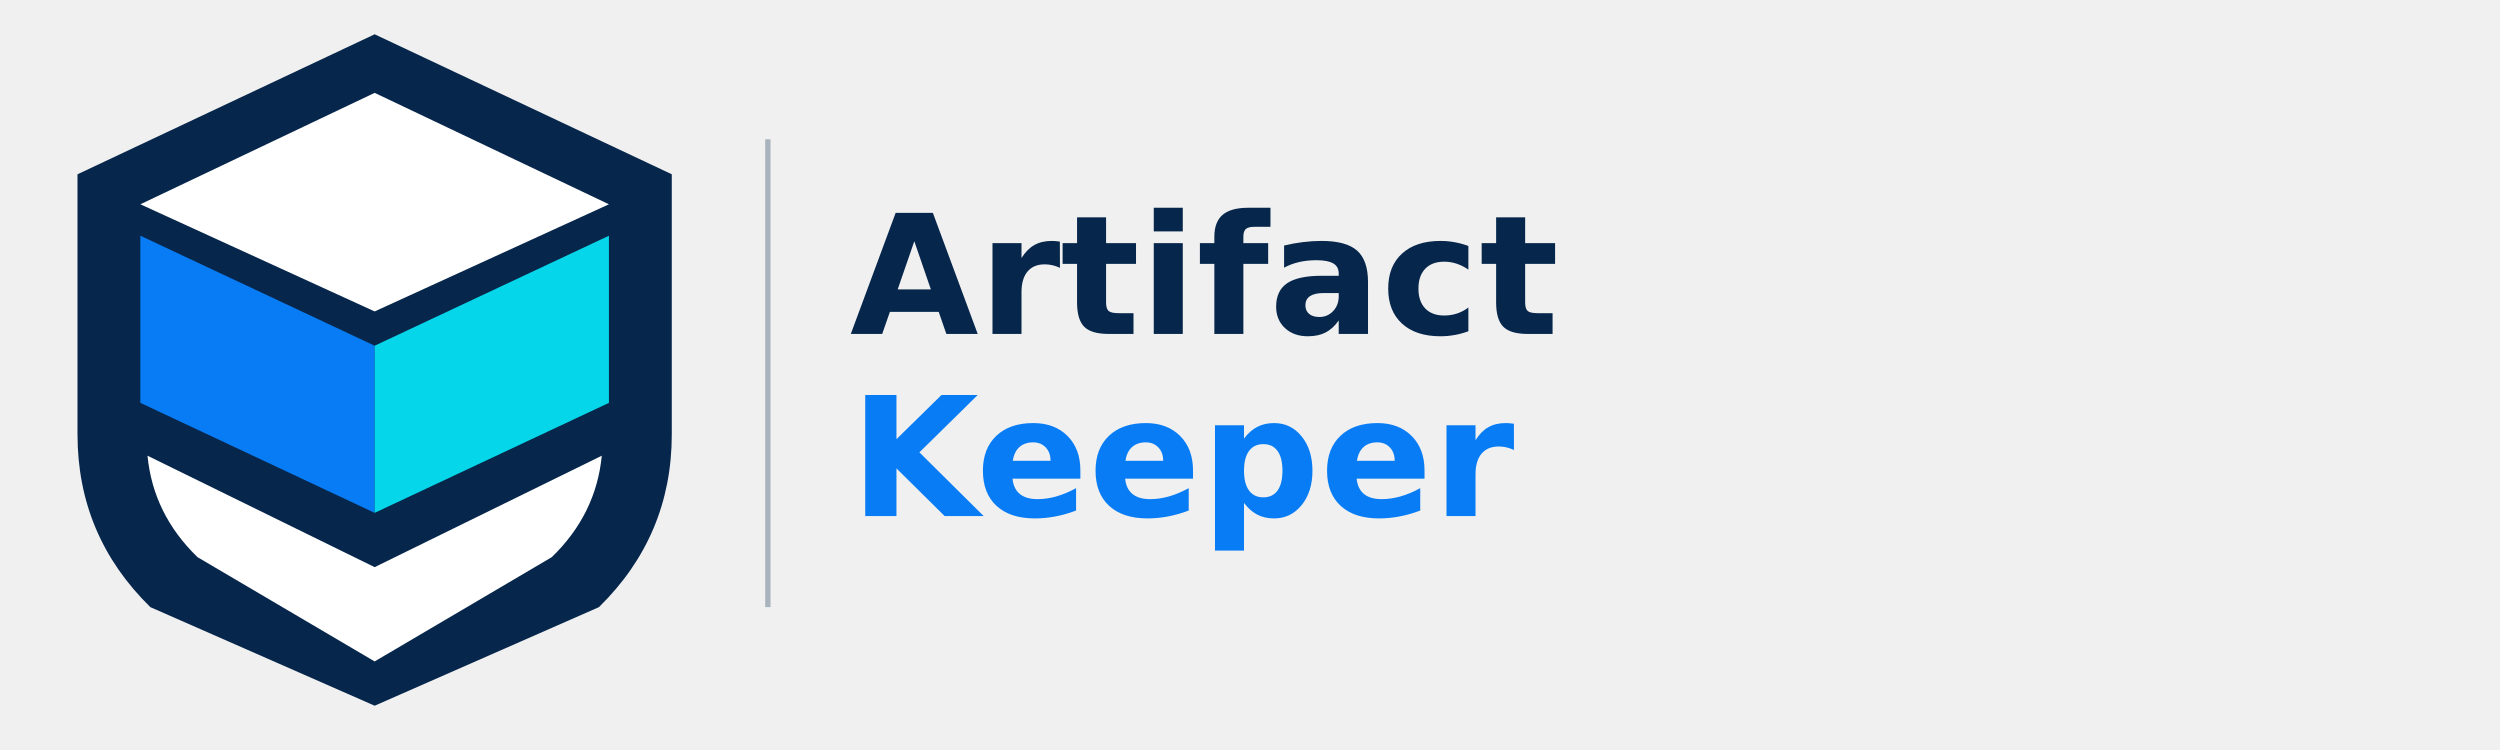
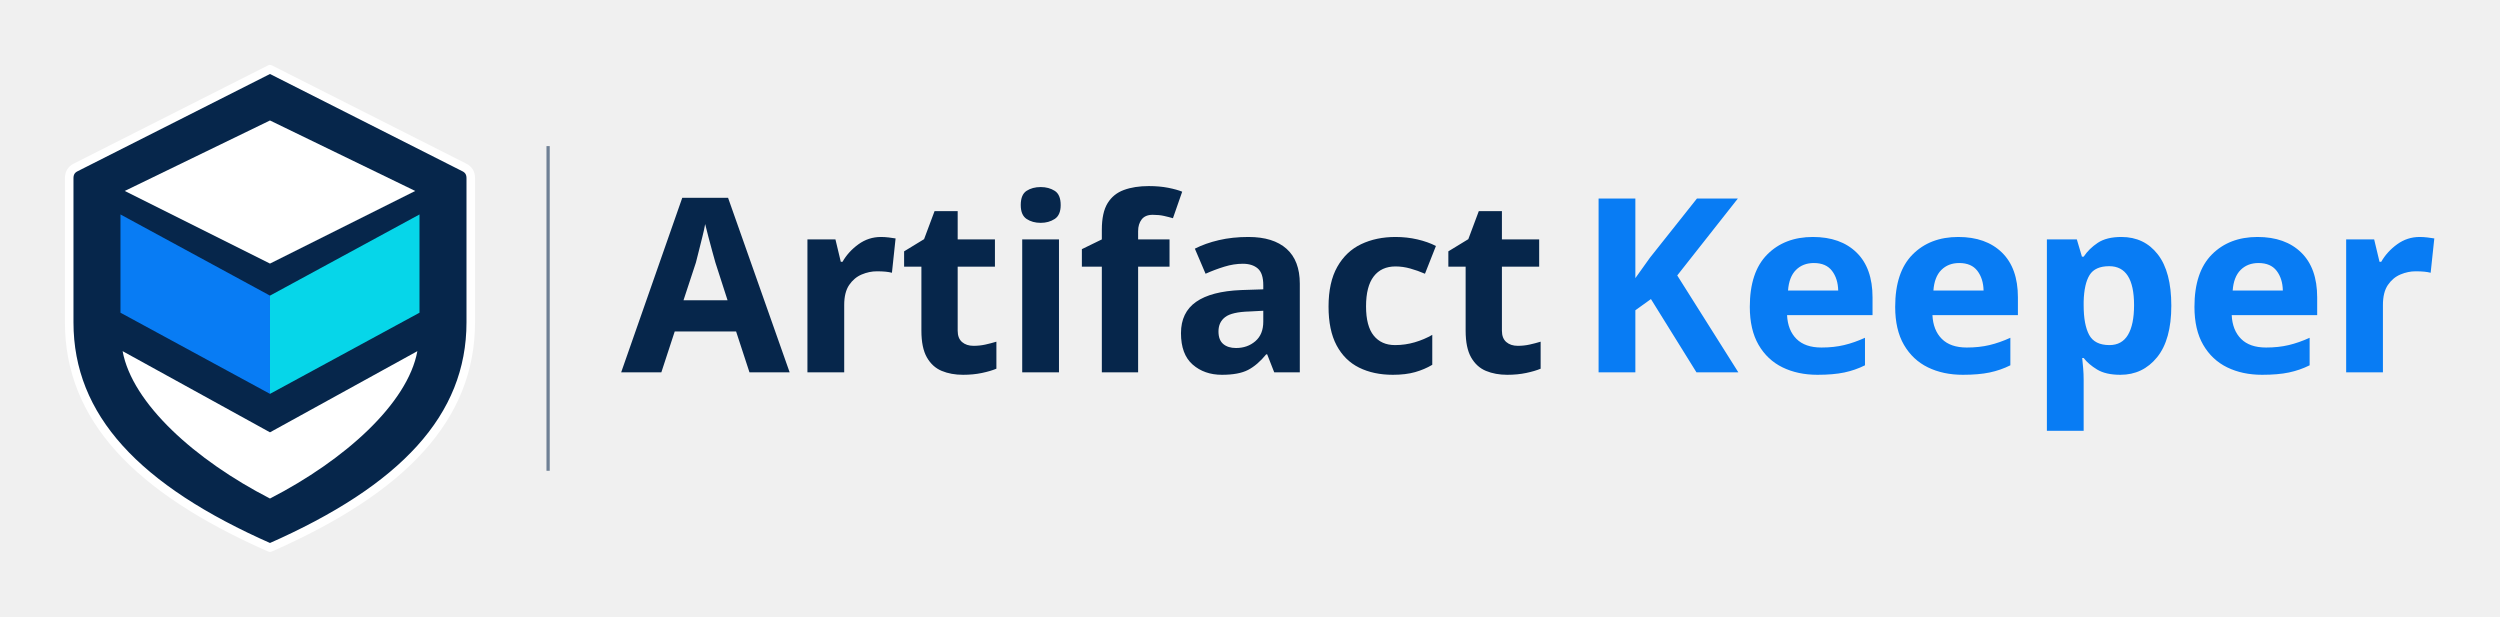
- <svg xmlns="http://www.w3.org/2000/svg" width="1400" height="420" viewBox="0 0 1400 420">
-   <g transform="translate(5 0) scale(.8)">
-     <path d="M256 24 L464 122 L464 304 Q464 375 413 425 L256 494 L99 425 Q48 375 48 304 L48 122 Z" fill="#06264B" />
-     <path d="M256 65 L420 143 L256 218 L92 143 Z" fill="white" />
-     <path d="M92 165 L256 242 L256 359 L92 282 Z" fill="#087CF4" />
-     <path d="M420 165 L256 242 L256 359 L420 282 Z" fill="#06D6E9" />
-     <path d="M97 319 L256 397 L415 319 Q411 360 380 390 L256 463 L132 390 Q101 360 97 319 Z" fill="white" />
+ <svg xmlns="http://www.w3.org/2000/svg" width="1232" height="304" viewBox="0 0 1232 304" role="img" aria-label="Artifact Keeper horizontal logo for light backgrounds">
+   <g transform="translate(-1.6842 17.2632) scale(0.5263)">
+     <path d="M256 32 L438 124 Q444 127 444 134 L444 269 C444 358 381 425 256 480 C131 425 68 358 68 269 L68 134 Q68 127 74 124 Z" fill="#06264B" stroke="#FFFFFF" stroke-width="8" stroke-linejoin="round" stroke-linecap="round" />
+     <path d="M256 80 L392 146 L256 214 L120 146 Z" fill="#FFFFFF" />
+     <path d="M116 168 L256 244 L256 336 L116 260 Z" fill="#087CF4" />
+     <path d="M396 168 L256 244 L256 336 L396 260 Z" fill="#06D6E9" />
+     <path d="M118 296 L256 372 L394 296 C385 345 326 398 256 434 C186 398 127 345 118 296 Z" fill="#FFFFFF" />
  </g>
-   <path d="M430 78 V340" stroke="#06264B" stroke-opacity=".3" stroke-width="3" />
-   <text x="476" y="187" fill="#06264B" font-family="DejaVu Sans,Arial,sans-serif" font-size="93" font-weight="bold">Artifact</text>
-   <text x="476" y="289" fill="#087CF4" font-family="DejaVu Sans,Arial,sans-serif" font-size="93" font-weight="bold">Keeper</text>
+   <path d="M270.105 72V232" fill="none" stroke="#06264B" stroke-width="1.6" stroke-opacity="0.55" />
+   <g transform="translate(306.1053 183.5) scale(1.2)">
+     <path fill="#06264B" d="M52.7 0 47.2 -16.8H22L16.5 0H0L25.1 -71.7H43.9L69.2 0ZM38.7 -45.1Q38.3 -46.6 37.45 -49.6Q36.6 -52.6 35.8 -55.75Q35 -58.9 34.5 -60.9Q34.1 -58.6 33.35 -55.65Q32.6 -52.7 31.9 -49.85Q31.2 -47 30.7 -45.1L25.6 -29.6H43.7Z M106.7 -55.6Q108.2 -55.6 109.9 -55.4Q111.6 -55.2 112.7 -55L111.2 -40.9Q110.1 -41.2 108.6 -41.35Q107.1 -41.5 105 -41.5Q101.9 -41.5 98.8 -40.2Q95.7 -38.9 93.65 -35.9Q91.6 -32.9 91.6 -27.7V0H76.5V-54.6H88L90.2 -45.4H90.9Q93.3 -49.6 97.45 -52.6Q101.6 -55.6 106.7 -55.6Z M144.7 -10.9Q147.2 -10.9 149.5 -11.4Q151.8 -11.9 154.1 -12.6V-1.5Q151.7 -0.5 148.15 0.25Q144.6 1 140.4 1Q135.5 1 131.65 -0.6Q127.8 -2.2 125.55 -6.15Q123.3 -10.1 123.3 -17.1V-43.4H116.2V-49.7L124.4 -54.7L128.7 -66.2H138.2V-54.6H153.5V-43.4H138.2V-17.1Q138.2 -14 140 -12.45Q141.8 -10.9 144.7 -10.9Z M172.3 -76.1Q175.6 -76.1 178.05 -74.55Q180.5 -73 180.5 -68.7Q180.5 -64.6 178.05 -63Q175.6 -61.4 172.3 -61.4Q168.9 -61.4 166.5 -63Q164.1 -64.6 164.1 -68.7Q164.1 -73 166.5 -74.55Q168.9 -76.1 172.3 -76.1ZM179.8 -54.6V0H164.7V-54.6Z M225.2 -43.4H212.3V0H197.4V-43.4H189.2V-50.6L197.4 -54.6V-58.6Q197.4 -65.6 199.75 -69.45Q202.1 -73.3 206.45 -74.9Q210.8 -76.5 216.7 -76.5Q221.1 -76.5 224.65 -75.8Q228.2 -75.1 230.4 -74.2L226.6 -63.3Q224.9 -63.8 222.9 -64.25Q220.9 -64.7 218.3 -64.7Q215.2 -64.7 213.75 -62.8Q212.3 -60.9 212.3 -58V-54.6H225.2Z M257.6 -55.6Q267.8 -55.6 273.25 -50.75Q278.7 -45.9 278.7 -36.4V0H268.2L265.3 -7.4H264.9Q261.3 -3 257.45 -1Q253.6 1 246.7 1Q239.5 1 234.7 -3.2Q229.9 -7.4 229.9 -16.1Q229.9 -24.6 236.1 -28.95Q242.3 -33.3 254.6 -33.8L263.7 -34.1V-35.8Q263.7 -40.7 261.45 -42.65Q259.2 -44.6 255.3 -44.6Q251.6 -44.6 247.7 -43.4Q243.8 -42.2 240 -40.5L235.6 -50.8Q239.9 -53 245.45 -54.3Q251 -55.6 257.6 -55.6ZM258 -25Q250.8 -24.8 248.05 -22.7Q245.3 -20.6 245.3 -16.8Q245.3 -13.3 247.25 -11.65Q249.2 -10 252.5 -10Q257.2 -10 260.45 -12.8Q263.7 -15.6 263.7 -20.8V-25.3Z M316.9 1Q309 1 303.05 -1.95Q297.1 -4.9 293.8 -11.1Q290.5 -17.3 290.5 -27Q290.5 -37 294.1 -43.35Q297.7 -49.7 303.9 -52.65Q310.1 -55.6 318 -55.6Q322.7 -55.6 327 -54.6Q331.3 -53.6 334.6 -51.9L330.1 -40.5Q327.1 -41.8 324.05 -42.65Q321 -43.5 318 -43.5Q312.2 -43.5 309.05 -39.4Q305.9 -35.3 305.9 -27.1Q305.9 -19 309.05 -15.1Q312.2 -11.2 317.8 -11.2Q322 -11.2 325.9 -12.35Q329.8 -13.5 333.1 -15.4V-3.1Q329.9 -1.2 326.05 -0.1Q322.2 1 316.9 1Z M368.2 -10.9Q370.7 -10.9 373 -11.4Q375.3 -11.9 377.6 -12.6V-1.5Q375.2 -0.5 371.65 0.25Q368.1 1 363.9 1Q359 1 355.15 -0.6Q351.3 -2.2 349.05 -6.15Q346.8 -10.1 346.8 -17.1V-43.4H339.7V-49.7L347.9 -54.7L352.2 -66.2H361.7V-54.6H377V-43.4H361.7V-17.1Q361.7 -14 363.5 -12.45Q365.3 -10.9 368.2 -10.9Z" />
+     <path transform="translate(392.4 0)" fill="#087CF4" d="M66.4 0H49.2L30.5 -30.1L24.1 -25.5V0H9V-71.4H24.1V-38.7Q25.6 -40.8 27.1 -42.9Q28.6 -45 30.1 -47.1L49.4 -71.4H66.2L41.3 -39.8Z M97 -55.6Q108.4 -55.6 114.95 -49.2Q121.5 -42.8 121.5 -30.8V-23.5H86.4Q86.7 -17.3 90.25 -13.75Q93.8 -10.2 100.5 -10.2Q105.6 -10.2 109.8 -11.2Q114 -12.2 118.4 -14.2V-2.9Q114.4 -0.9 109.9 0.05Q105.4 1 98.9 1Q90.8 1 84.55 -2.05Q78.3 -5.1 74.7 -11.3Q71.1 -17.5 71.1 -26.9Q71.1 -41.2 78.25 -48.4Q85.4 -55.6 97 -55.6ZM97.4 -44.9Q92.9 -44.9 90.05 -42.05Q87.2 -39.2 86.8 -33.6H107.4Q107.3 -38.5 104.85 -41.7Q102.4 -44.9 97.4 -44.9Z M156.7 -55.6Q168.1 -55.6 174.65 -49.2Q181.2 -42.8 181.2 -30.8V-23.5H146.1Q146.4 -17.3 149.95 -13.75Q153.5 -10.2 160.2 -10.2Q165.3 -10.2 169.5 -11.2Q173.7 -12.2 178.1 -14.2V-2.9Q174.1 -0.9 169.6 0.05Q165.1 1 158.6 1Q150.5 1 144.25 -2.05Q138 -5.1 134.4 -11.3Q130.8 -17.5 130.8 -26.9Q130.8 -41.2 137.95 -48.4Q145.1 -55.6 156.7 -55.6ZM157.1 -44.9Q152.6 -44.9 149.75 -42.05Q146.9 -39.2 146.5 -33.6H167.1Q167 -38.5 164.55 -41.7Q162.1 -44.9 157.1 -44.9Z M223.7 -55.6Q233.1 -55.6 238.65 -48.45Q244.2 -41.3 244.2 -27.4Q244.2 -13.4 238.35 -6.2Q232.5 1 223.3 1Q217.3 1 213.75 -1.15Q210.2 -3.3 208.2 -5.9H207.6Q207.8 -4.1 208 -1.75Q208.2 0.6 208.2 3.1V24H193.1V-54.6H205.4L207.5 -47.5H208.2Q210.4 -50.8 214 -53.2Q217.6 -55.6 223.7 -55.6ZM218.7 -43.6Q212.9 -43.6 210.65 -40Q208.4 -36.4 208.2 -29.1V-27.5Q208.2 -19.6 210.45 -15.4Q212.7 -11.2 218.8 -11.2Q223.9 -11.2 226.4 -15.4Q228.9 -19.6 228.9 -27.6Q228.9 -43.6 218.7 -43.6Z M279.6 -55.6Q291 -55.6 297.55 -49.2Q304.1 -42.8 304.1 -30.8V-23.5H269Q269.3 -17.3 272.85 -13.75Q276.4 -10.2 283.1 -10.2Q288.2 -10.2 292.4 -11.2Q296.6 -12.2 301 -14.2V-2.9Q297 -0.9 292.5 0.05Q288 1 281.5 1Q273.4 1 267.15 -2.05Q260.9 -5.1 257.3 -11.3Q253.7 -17.5 253.7 -26.9Q253.7 -41.2 260.85 -48.4Q268 -55.6 279.6 -55.6ZM280 -44.9Q275.5 -44.9 272.65 -42.05Q269.8 -39.2 269.4 -33.6H290Q289.9 -38.5 287.45 -41.7Q285 -44.9 280 -44.9Z M346.2 -55.6Q347.7 -55.6 349.4 -55.4Q351.1 -55.2 352.2 -55L350.7 -40.9Q349.6 -41.2 348.1 -41.35Q346.6 -41.5 344.5 -41.5Q341.4 -41.5 338.3 -40.2Q335.2 -38.9 333.15 -35.9Q331.1 -32.9 331.1 -27.7V0H316V-54.6H327.5L329.7 -45.4H330.4Q332.8 -49.6 336.95 -52.6Q341.1 -55.6 346.2 -55.6Z" />
+   </g>
</svg>
